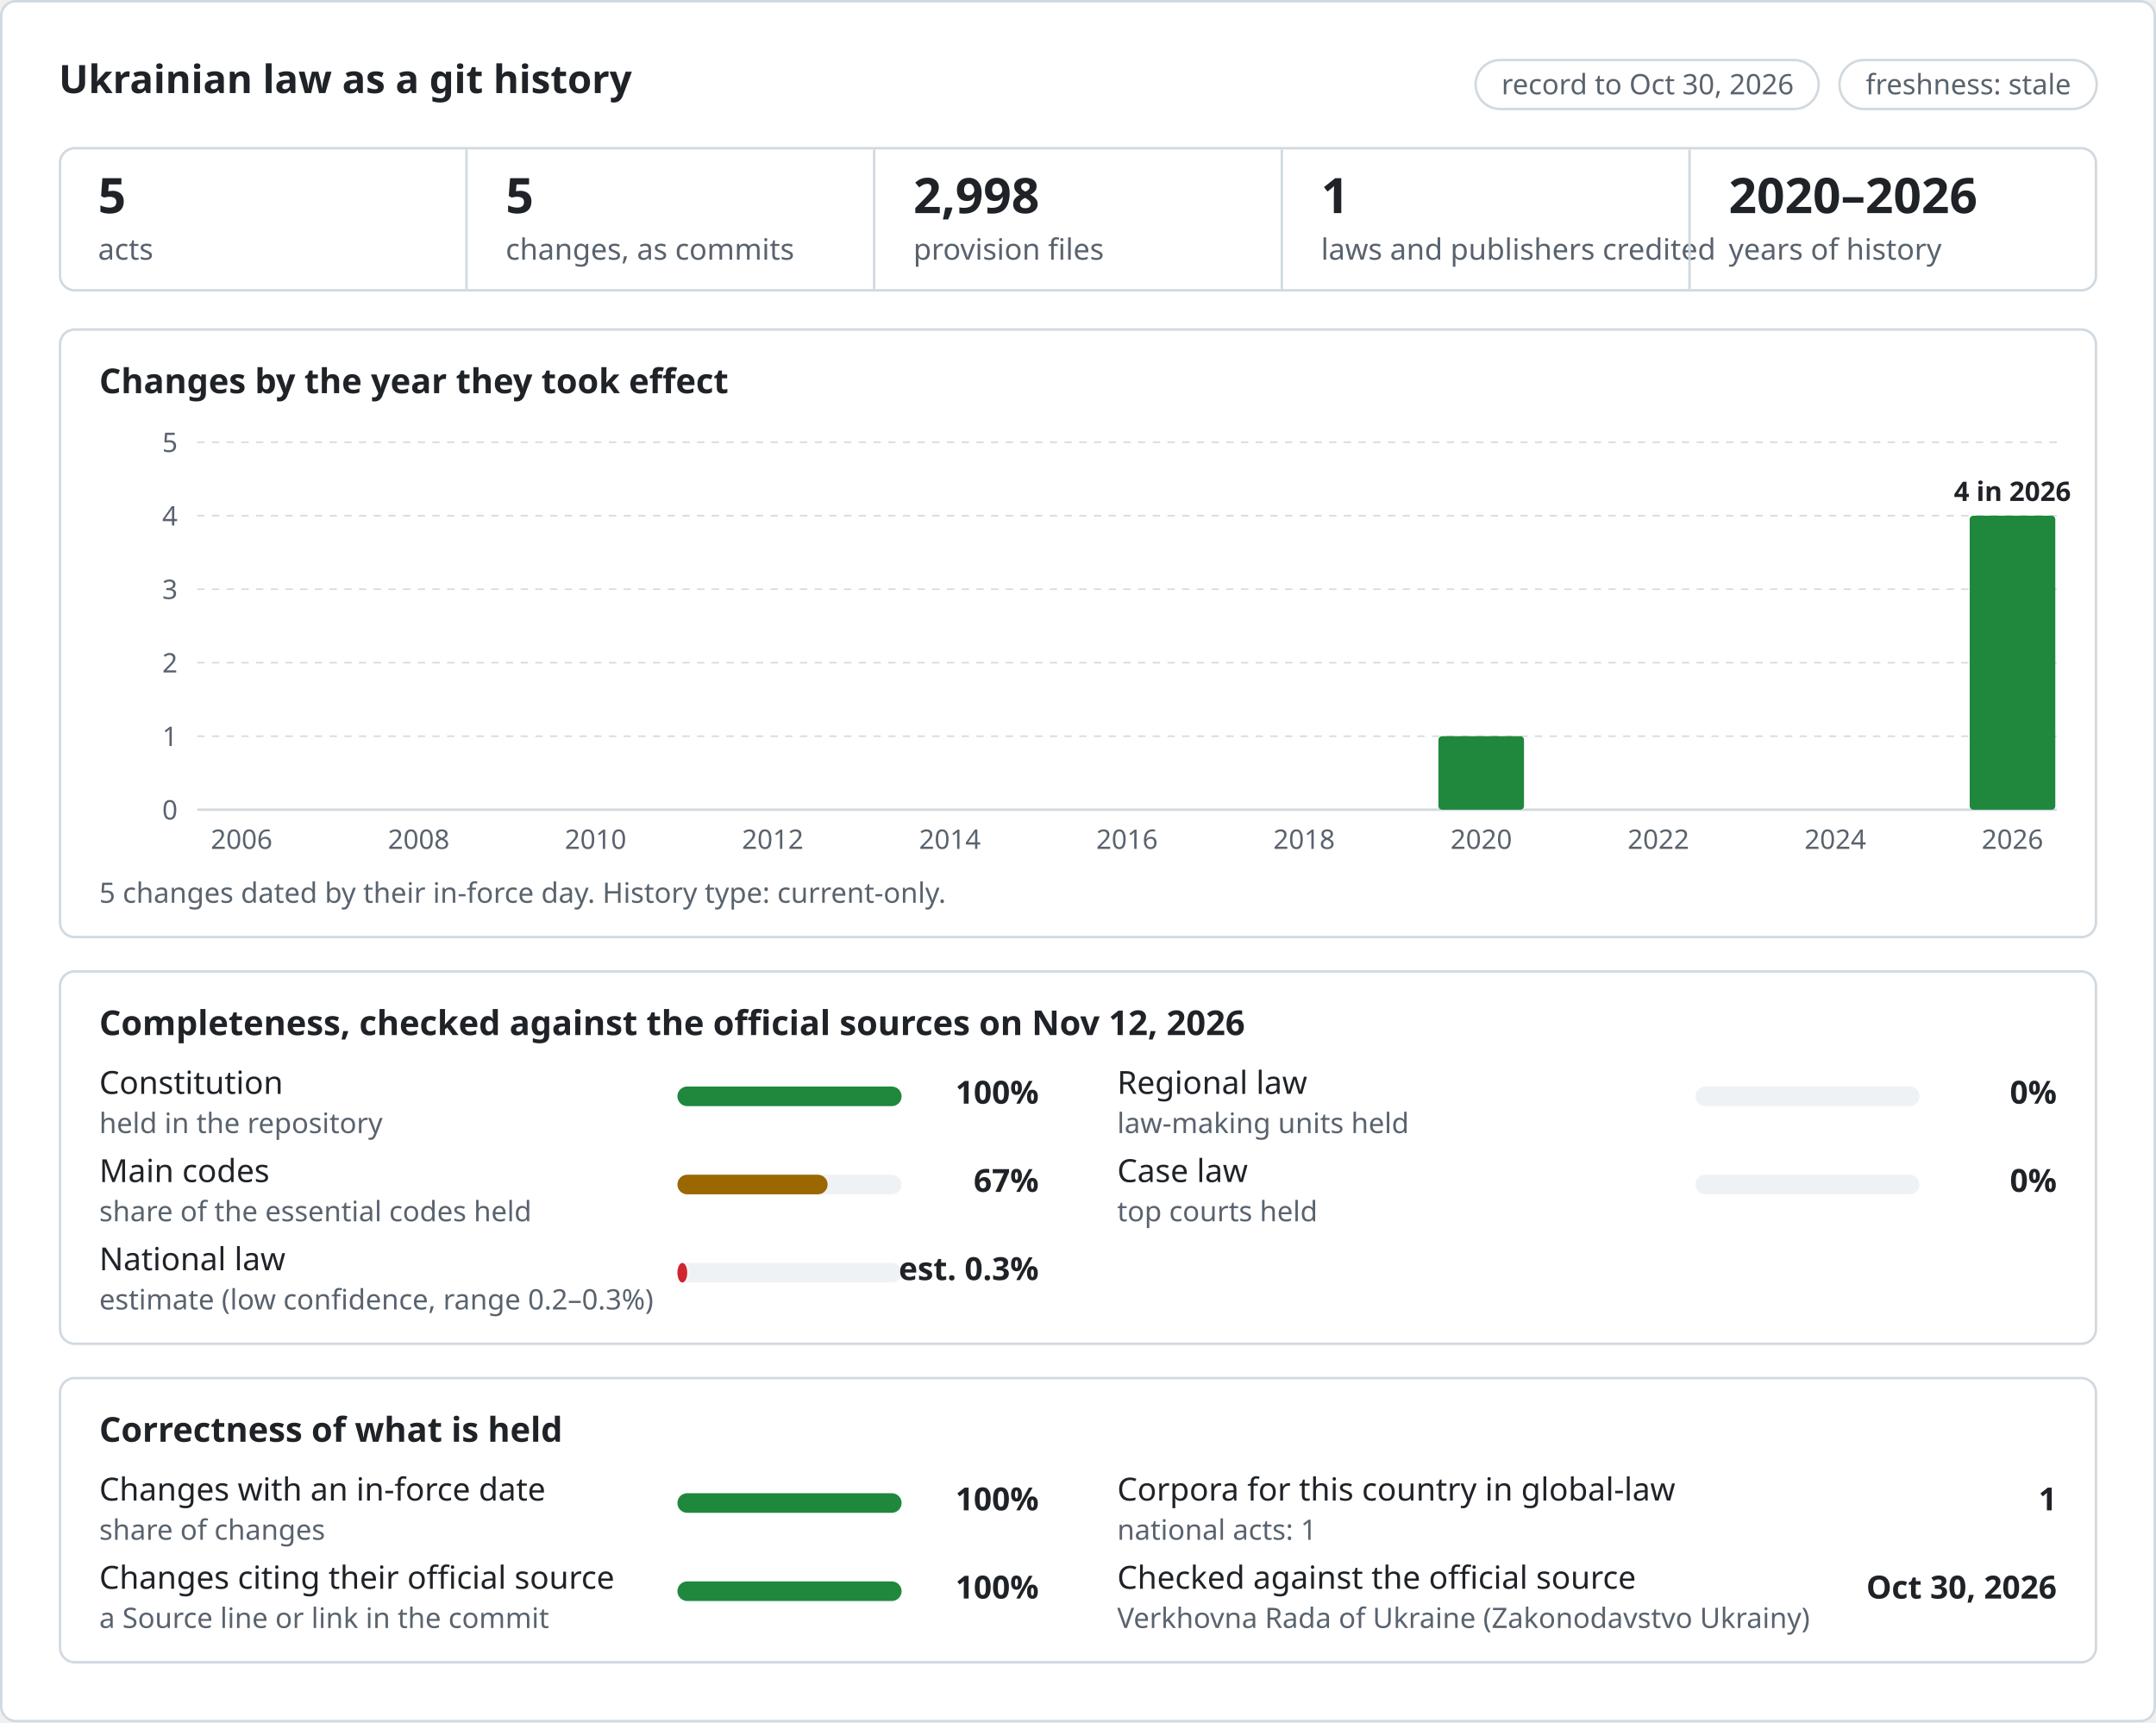
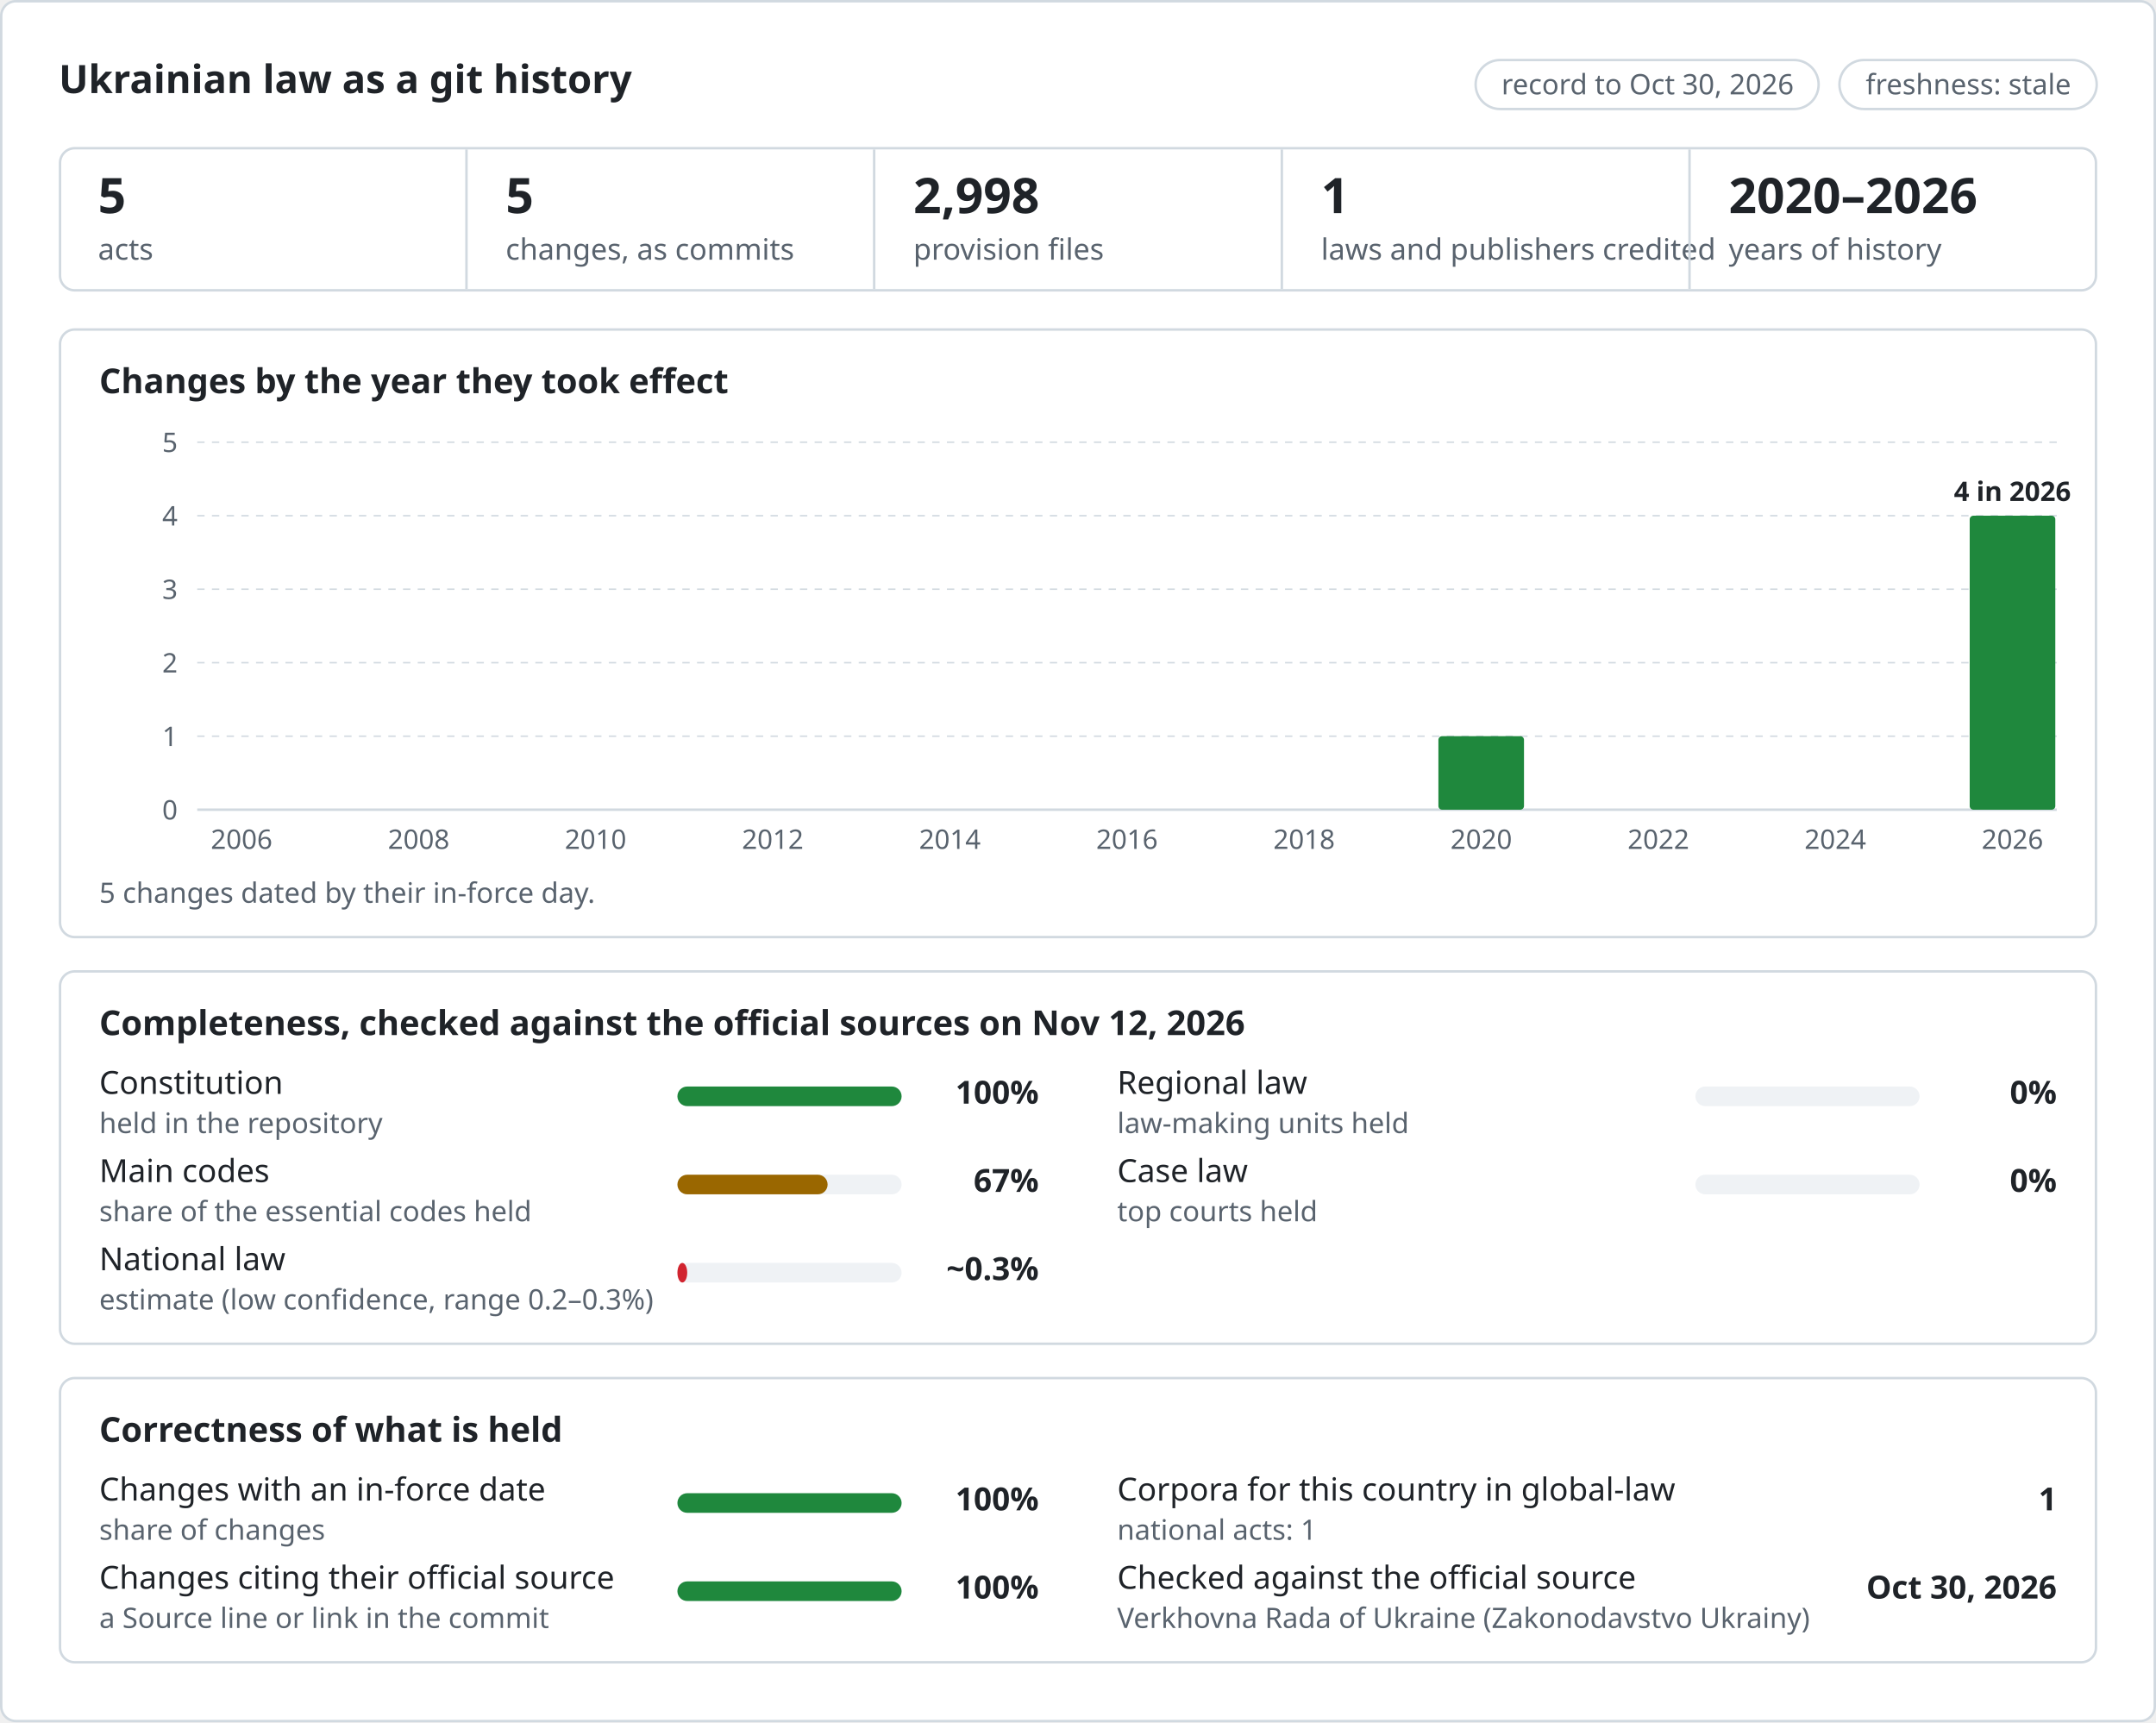
<svg xmlns="http://www.w3.org/2000/svg" width="880" height="703" viewBox="0 0 880 703" font-family="-apple-system,BlinkMacSystemFont,Segoe UI,Noto Sans,Helvetica,Arial,sans-serif">
  <rect x="0.5" y="0.5" width="879" height="702" rx="6" fill="#ffffff" stroke="#d1d9e0" />
  <text x="24" y="38" font-size="16" font-weight="600" fill="#1f2328">Ukrainian law as a git history</text>
  <rect x="602.3" y="24.5" width="140" height="20" rx="10" fill="none" stroke="#d1d9e0" />
  <text x="672.5" y="38.5" font-size="11.5" font-weight="500" text-anchor="middle" fill="#59636e">record to Oct 30, 2026</text>
  <rect x="750.8" y="24.5" width="105" height="20" rx="10" fill="none" stroke="#d1d9e0" />
  <text x="803.4" y="38.5" font-size="11.5" font-weight="500" text-anchor="middle" fill="#59636e">freshness: stale</text>
  <rect x="24.5" y="60.5" width="831" height="58" rx="6" fill="#ffffff" stroke="#d1d9e0" />
  <text x="40.0" y="87" font-size="20" font-weight="600" fill="#1f2328">5</text>
  <text x="40.0" y="106" font-size="12" fill="#59636e">acts</text>
  <line x1="190.4" y1="61" x2="190.4" y2="118" stroke="#d1d9e0" />
  <text x="206.4" y="87" font-size="20" font-weight="600" fill="#1f2328">5</text>
  <text x="206.4" y="106" font-size="12" fill="#59636e">changes, as commits</text>
  <line x1="356.8" y1="61" x2="356.8" y2="118" stroke="#d1d9e0" />
  <text x="372.8" y="87" font-size="20" font-weight="600" fill="#1f2328">2,998</text>
  <text x="372.8" y="106" font-size="12" fill="#59636e">provision files</text>
  <line x1="523.2" y1="61" x2="523.2" y2="118" stroke="#d1d9e0" />
  <text x="539.2" y="87" font-size="20" font-weight="600" fill="#1f2328">1</text>
  <text x="539.2" y="106" font-size="12" fill="#59636e" textLength="142" lengthAdjust="spacingAndGlyphs">laws and publishers credited</text>
  <line x1="689.6" y1="61" x2="689.6" y2="118" stroke="#d1d9e0" />
  <text x="705.6" y="87" font-size="20" font-weight="600" fill="#1f2328">2020–2026</text>
  <text x="705.6" y="106" font-size="12" fill="#59636e">years of history</text>
  <rect x="24.5" y="134.5" width="831" height="248" rx="6" fill="#ffffff" stroke="#d1d9e0" />
  <text x="40.5" y="160.5" font-size="14" font-weight="600" fill="#1f2328">Changes by the year they took effect</text>
  <line x1="80.5" y1="330.5" x2="839.5" y2="330.5" stroke="#d1d9e0" stroke-width="1" />
  <text x="72.5" y="334.5" font-size="11" text-anchor="end" fill="#59636e">0</text>
  <line x1="80.5" y1="300.5" x2="839.5" y2="300.5" stroke="#d1d9e0" stroke-width="0.6" stroke-dasharray="3 3" />
  <text x="72.5" y="304.5" font-size="11" text-anchor="end" fill="#59636e">1</text>
  <line x1="80.5" y1="270.5" x2="839.5" y2="270.5" stroke="#d1d9e0" stroke-width="0.6" stroke-dasharray="3 3" />
  <text x="72.5" y="274.5" font-size="11" text-anchor="end" fill="#59636e">2</text>
  <line x1="80.5" y1="240.5" x2="839.5" y2="240.5" stroke="#d1d9e0" stroke-width="0.6" stroke-dasharray="3 3" />
  <text x="72.5" y="244.5" font-size="11" text-anchor="end" fill="#59636e">3</text>
  <line x1="80.5" y1="210.5" x2="839.5" y2="210.5" stroke="#d1d9e0" stroke-width="0.6" stroke-dasharray="3 3" />
  <text x="72.5" y="214.5" font-size="11" text-anchor="end" fill="#59636e">4</text>
  <line x1="80.5" y1="180.5" x2="839.5" y2="180.5" stroke="#d1d9e0" stroke-width="0.6" stroke-dasharray="3 3" />
  <text x="72.5" y="184.5" font-size="11" text-anchor="end" fill="#59636e">5</text>
  <text x="98.6" y="346.5" font-size="11" text-anchor="middle" fill="#59636e">2006</text>
  <text x="170.9" y="346.5" font-size="11" text-anchor="middle" fill="#59636e">2008</text>
  <text x="243.1" y="346.5" font-size="11" text-anchor="middle" fill="#59636e">2010</text>
  <text x="315.4" y="346.5" font-size="11" text-anchor="middle" fill="#59636e">2012</text>
  <text x="387.7" y="346.5" font-size="11" text-anchor="middle" fill="#59636e">2014</text>
  <text x="460.0" y="346.5" font-size="11" text-anchor="middle" fill="#59636e">2016</text>
  <text x="532.3" y="346.5" font-size="11" text-anchor="middle" fill="#59636e">2018</text>
  <rect x="587.10" y="300.5" width="34.94" height="30.0" rx="1.5" fill="#1f883d" />
  <text x="604.6" y="346.5" font-size="11" text-anchor="middle" fill="#59636e">2020</text>
  <text x="676.9" y="346.5" font-size="11" text-anchor="middle" fill="#59636e">2022</text>
  <text x="749.1" y="346.5" font-size="11" text-anchor="middle" fill="#59636e">2024</text>
  <rect x="803.96" y="210.5" width="34.94" height="120.0" rx="1.5" fill="#1f883d" />
  <text x="821.4" y="346.5" font-size="11" text-anchor="middle" fill="#59636e">2026</text>
  <text x="821.4" y="204.5" font-size="11" font-weight="600" text-anchor="middle" fill="#1f2328">4 in 2026</text>
-   <text x="40.5" y="368.5" font-size="11.5" fill="#59636e">5 changes dated by their in-force day. History type: current-only.</text>
+   <text x="40.5" y="368.5" font-size="11.5" fill="#59636e">5 changes dated by their in-force day.</text>
  <rect x="24.5" y="396.5" width="831" height="152" rx="6" fill="#ffffff" stroke="#d1d9e0" />
  <text x="40.5" y="422.5" font-size="14" font-weight="600" fill="#1f2328">Completeness, checked against the official sources on Nov 12, 2026</text>
  <text x="40.5" y="446.5" font-size="13" fill="#1f2328">Constitution</text>
  <text x="40.5" y="462.5" font-size="11.5" fill="#59636e">held in the repository</text>
  <g>
    <rect x="276.5" y="443.5" width="91.5" height="8" rx="4" fill="#eff2f5" />
    <rect x="276.5" y="443.5" width="91.5" height="8" rx="4" fill="#1f883d" />
  </g>
  <text x="424.0" y="450.5" font-size="13" font-weight="600" text-anchor="end" fill="#1f2328">100%</text>
  <text x="40.5" y="482.5" font-size="13" fill="#1f2328">Main codes</text>
  <text x="40.5" y="498.5" font-size="11.5" fill="#59636e">share of the essential codes held</text>
  <g>
    <rect x="276.5" y="479.5" width="91.5" height="8" rx="4" fill="#eff2f5" />
    <rect x="276.5" y="479.5" width="61.3" height="8" rx="4" fill="#9a6700" />
  </g>
  <text x="424.0" y="486.5" font-size="13" font-weight="600" text-anchor="end" fill="#1f2328">67%</text>
  <text x="40.5" y="518.5" font-size="13" fill="#1f2328">National law</text>
  <text x="40.5" y="534.5" font-size="11.5" fill="#59636e">estimate (low confidence, range 0.2–0.3%)</text>
  <g>
    <rect x="276.5" y="515.5" width="91.5" height="8" rx="4" fill="#eff2f5" />
    <rect x="276.5" y="515.5" width="4.0" height="8" rx="4" fill="#d1242f" />
  </g>
-   <text x="424.0" y="522.5" font-size="13" font-weight="600" text-anchor="end" fill="#1f2328">est. 0.3%</text>
+   <text x="424.0" y="522.5" font-size="13" font-weight="600" text-anchor="end" fill="#1f2328">~0.3%</text>
  <text x="456.0" y="446.5" font-size="13" fill="#1f2328">Regional law</text>
  <text x="456.0" y="462.5" font-size="11.5" fill="#59636e">law-making units held</text>
  <g>
    <rect x="692.0" y="443.5" width="91.5" height="8" rx="4" fill="#eff2f5" />
  </g>
  <text x="839.5" y="450.5" font-size="13" font-weight="600" text-anchor="end" fill="#1f2328">0%</text>
  <text x="456.0" y="482.5" font-size="13" fill="#1f2328">Case law</text>
  <text x="456.0" y="498.5" font-size="11.5" fill="#59636e">top courts held</text>
  <g>
    <rect x="692.0" y="479.5" width="91.5" height="8" rx="4" fill="#eff2f5" />
  </g>
  <text x="839.5" y="486.5" font-size="13" font-weight="600" text-anchor="end" fill="#1f2328">0%</text>
  <rect x="24.5" y="562.5" width="831" height="116" rx="6" fill="#ffffff" stroke="#d1d9e0" />
  <text x="40.5" y="588.5" font-size="14" font-weight="600" fill="#1f2328">Correctness of what is held</text>
  <text x="40.5" y="612.5" font-size="13" fill="#1f2328">Changes with an in-force date</text>
  <text x="40.5" y="628.5" font-size="11.5" fill="#59636e">share of changes</text>
  <g>
    <rect x="276.5" y="609.5" width="91.5" height="8" rx="4" fill="#eff2f5" />
    <rect x="276.5" y="609.5" width="91.5" height="8" rx="4" fill="#1f883d" />
  </g>
  <text x="424.0" y="616.5" font-size="13" font-weight="600" text-anchor="end" fill="#1f2328">100%</text>
  <text x="40.5" y="648.5" font-size="13" fill="#1f2328">Changes citing their official source</text>
  <text x="40.5" y="664.5" font-size="11.5" fill="#59636e">a Source line or link in the commit</text>
  <g>
    <rect x="276.5" y="645.5" width="91.5" height="8" rx="4" fill="#eff2f5" />
    <rect x="276.5" y="645.5" width="91.5" height="8" rx="4" fill="#1f883d" />
  </g>
  <text x="424.0" y="652.5" font-size="13" font-weight="600" text-anchor="end" fill="#1f2328">100%</text>
  <text x="456.0" y="612.5" font-size="13" fill="#1f2328">Corpora for this country in global-law</text>
  <text x="456.0" y="628.5" font-size="11.5" fill="#59636e">national acts: 1</text>
  <text x="839.5" y="616.5" font-size="13" font-weight="600" text-anchor="end" fill="#1f2328">1</text>
  <text x="456.0" y="648.5" font-size="13" fill="#1f2328">Checked against the official source</text>
  <text x="456.0" y="664.5" font-size="11.5" fill="#59636e">Verkhovna Rada of Ukraine (Zakonodavstvo Ukrainy)</text>
  <text x="839.5" y="652.5" font-size="13" font-weight="600" text-anchor="end" fill="#1f2328">Oct 30, 2026</text>
</svg>
